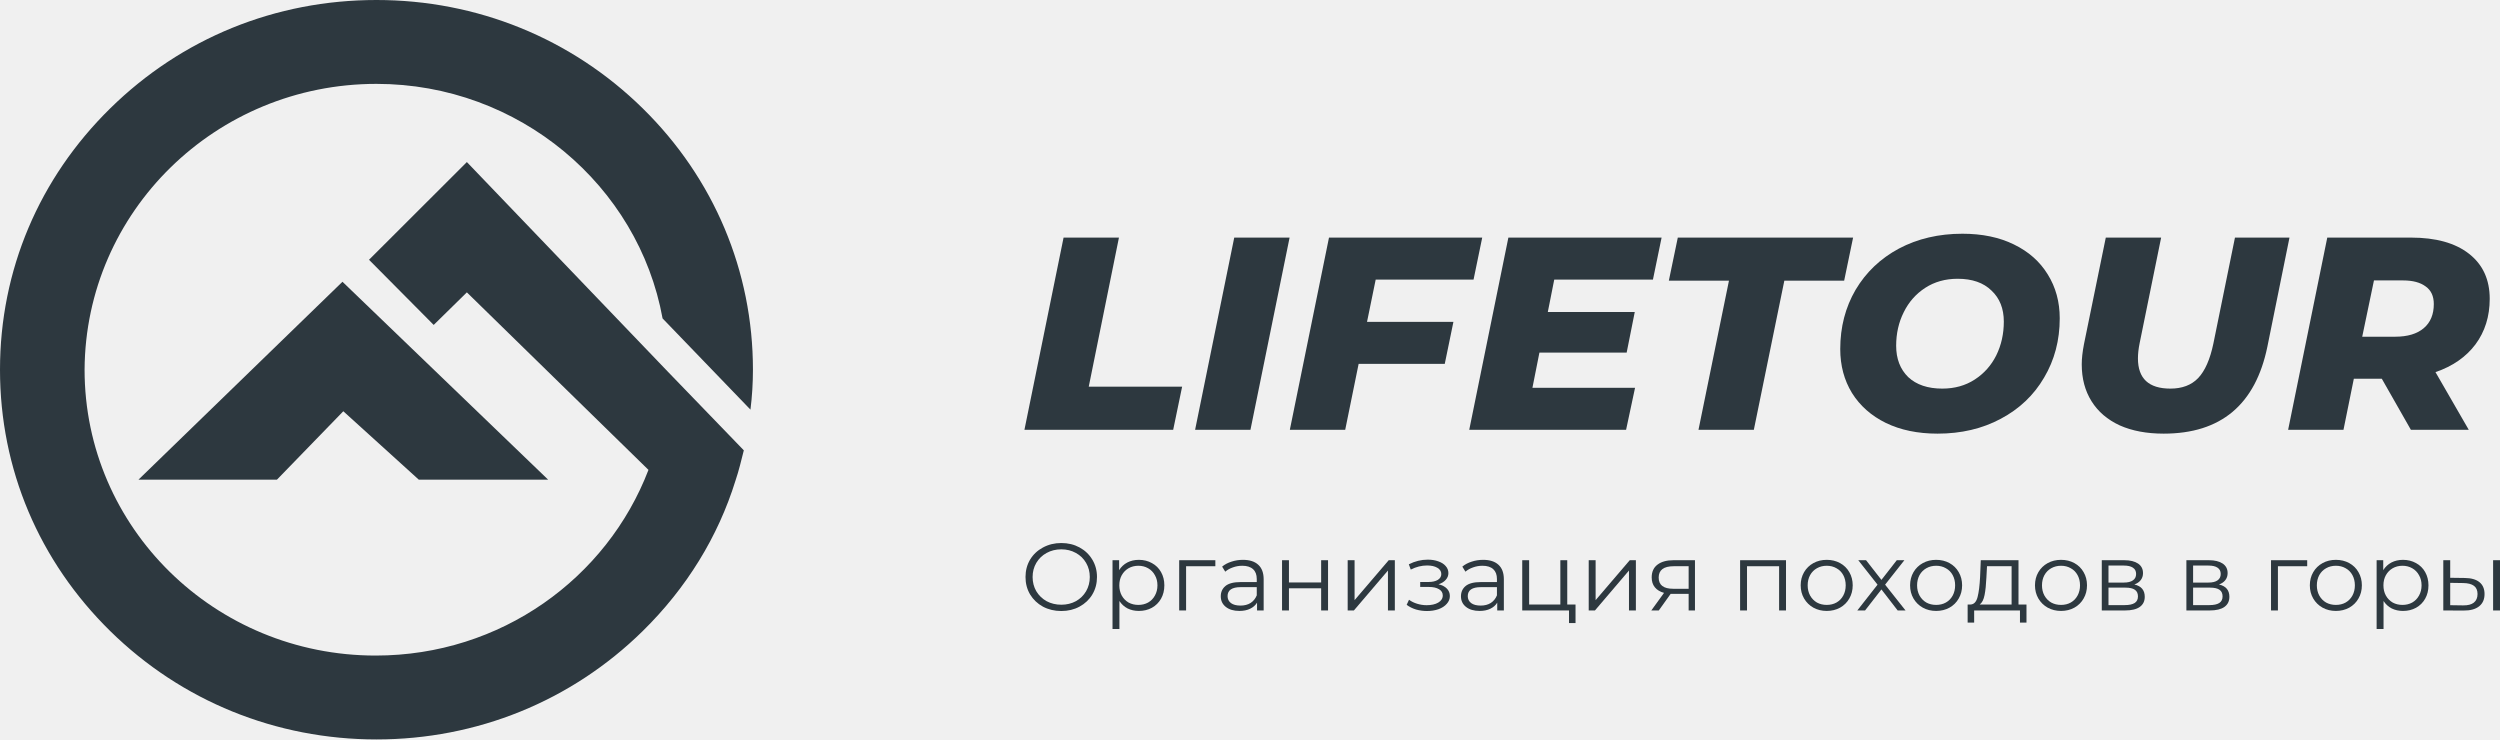
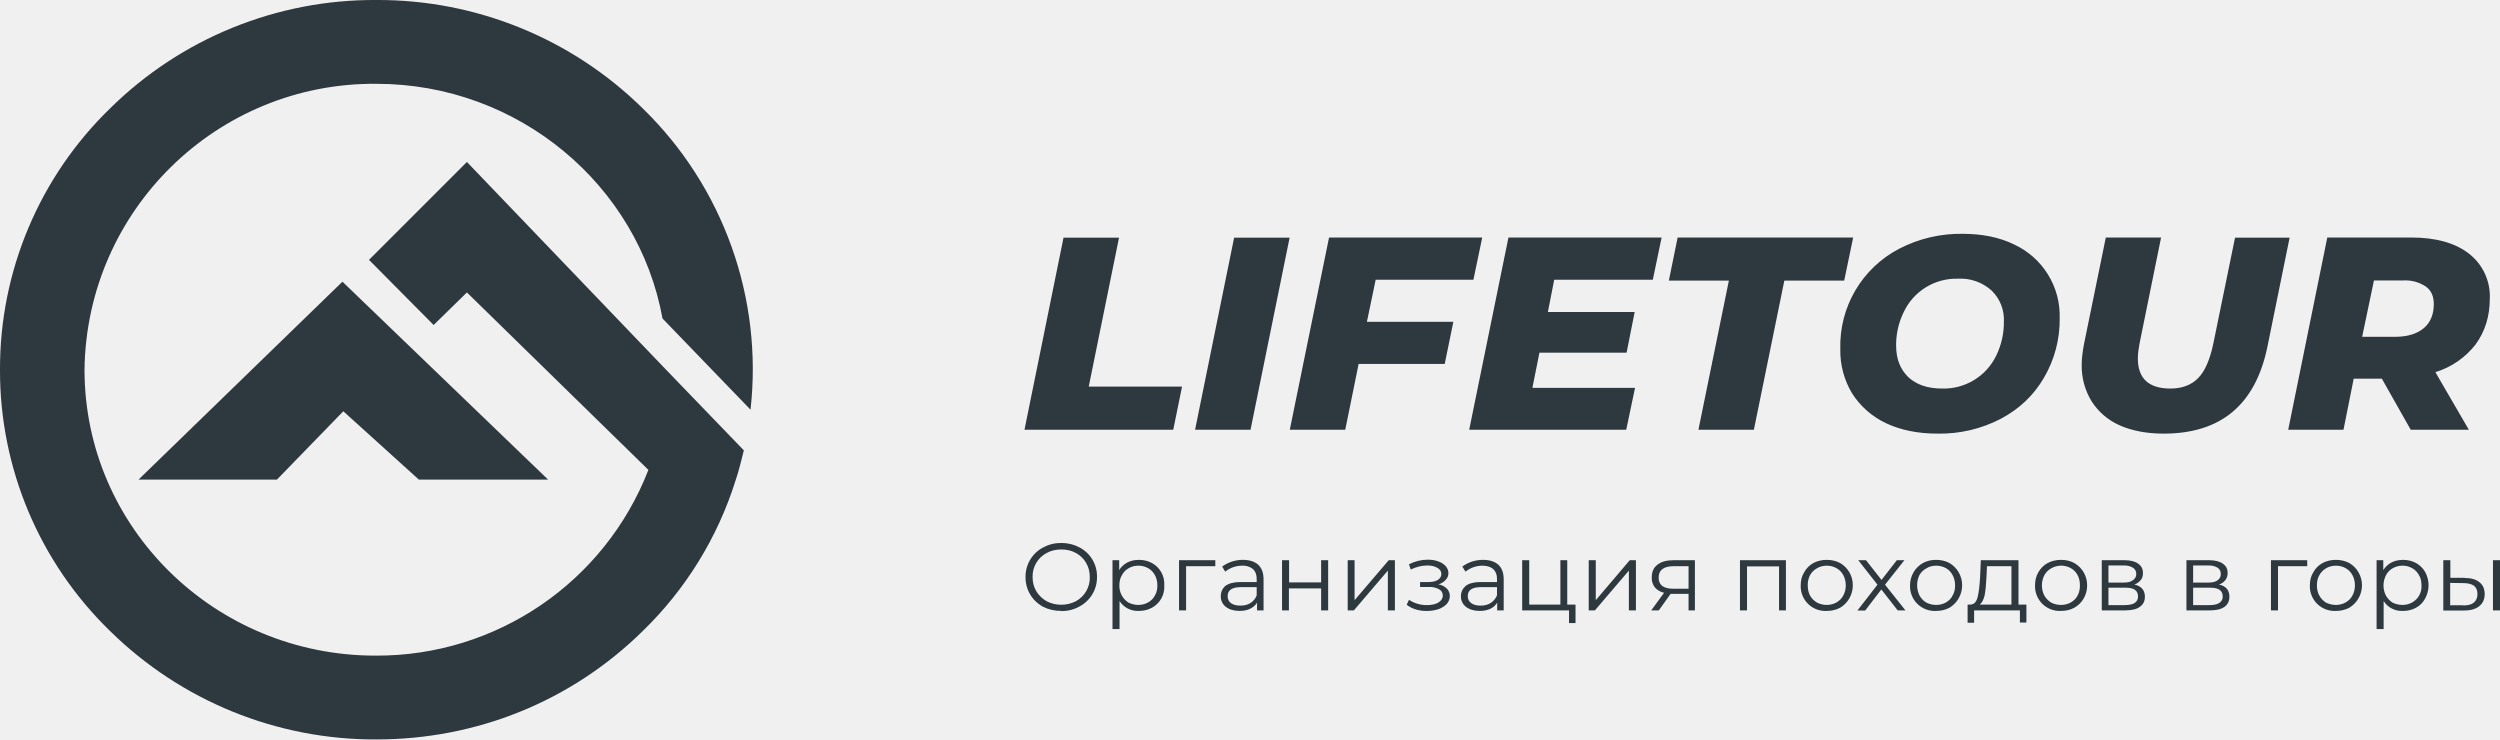
- <svg xmlns="http://www.w3.org/2000/svg" width="142" height="42" viewBox="0 0 142 42" fill="none">
-   <g clip-path="url(#clip0_209_604)">
-     <path d="M15.731 27.244L19.5 23.359L23.786 27.244H31.133L19.452 16.004L7.866 27.244H15.731Z" fill="#2D383F" />
-     <path d="M26.518 9.205L20.96 14.755L24.634 18.456L26.518 16.606L36.833 26.689C34.478 32.841 28.449 37.236 21.337 37.236C12.199 37.236 4.804 29.974 4.804 21C4.851 12.026 12.246 4.764 21.384 4.764C29.485 4.764 36.268 10.546 37.634 18.086L42.626 23.267C42.72 22.526 42.767 21.74 42.767 21C42.767 15.403 40.554 10.13 36.503 6.152C32.453 2.174 27.083 0 21.384 0C15.637 0 10.315 2.174 6.264 6.152C2.214 10.13 0 15.357 0 21C0 26.643 2.214 31.87 6.264 35.848C10.315 39.826 15.685 42 21.384 42C27.083 42 32.453 39.826 36.503 35.848C38.999 33.397 40.789 30.482 41.778 27.291C41.967 26.736 42.108 26.134 42.249 25.579L37.916 21.093L26.518 9.205Z" fill="#2D383F" />
-     <path d="M60.411 13.495H63.556L61.841 21.963H67.145L66.637 24.412H58.188L60.411 13.495Z" fill="#2D383F" />
-     <path d="M70.105 13.495H73.249L71.026 24.412H67.882L70.105 13.495Z" fill="#2D383F" />
-     <path d="M78.139 15.881L77.647 18.283H82.554L82.062 20.669H77.17L76.408 24.412H73.263L75.487 13.495H84.19L83.698 15.881H78.139Z" fill="#2D383F" />
-     <path d="M88.281 15.881L87.916 17.721H92.855L92.394 20.029H87.439L87.042 22.026H92.871L92.362 24.412H83.453L85.676 13.495H94.379L93.887 15.881H88.281Z" fill="#2D383F" />
-     <path d="M98.205 15.943H94.79L95.299 13.495H105.256L104.748 15.943H101.35L99.618 24.412H96.474L98.205 15.943Z" fill="#2D383F" />
-     <path d="M110.053 24.631C108.93 24.631 107.951 24.428 107.115 24.022C106.289 23.617 105.648 23.05 105.193 22.322C104.748 21.594 104.526 20.762 104.526 19.827C104.526 18.579 104.817 17.456 105.399 16.458C105.992 15.46 106.813 14.68 107.861 14.118C108.92 13.557 110.122 13.276 111.466 13.276C112.588 13.276 113.563 13.479 114.388 13.884C115.225 14.29 115.865 14.857 116.31 15.584C116.765 16.312 116.993 17.144 116.993 18.08C116.993 19.328 116.697 20.451 116.104 21.449C115.521 22.447 114.701 23.227 113.642 23.788C112.594 24.35 111.397 24.631 110.053 24.631ZM110.323 22.073C111.021 22.073 111.636 21.901 112.165 21.558C112.694 21.215 113.102 20.757 113.388 20.185C113.674 19.603 113.817 18.964 113.817 18.267C113.817 17.529 113.584 16.941 113.118 16.505C112.663 16.058 112.022 15.834 111.196 15.834C110.497 15.834 109.883 16.006 109.354 16.349C108.825 16.692 108.417 17.154 108.131 17.737C107.845 18.309 107.702 18.943 107.702 19.64C107.702 20.378 107.93 20.971 108.385 21.418C108.851 21.854 109.497 22.073 110.323 22.073Z" fill="#2D383F" />
-     <path d="M122.896 24.631C121.933 24.631 121.102 24.474 120.403 24.163C119.704 23.84 119.169 23.383 118.799 22.79C118.428 22.197 118.243 21.501 118.243 20.7C118.243 20.367 118.285 19.983 118.37 19.546L119.609 13.495H122.753L121.53 19.499C121.467 19.811 121.435 20.097 121.435 20.357C121.435 21.501 122.049 22.073 123.277 22.073C123.944 22.073 124.469 21.875 124.85 21.48C125.241 21.074 125.533 20.414 125.723 19.499L126.946 13.495H130.043L128.788 19.686C128.111 22.982 126.147 24.631 122.896 24.631Z" fill="#2D383F" />
-     <path d="M141.416 16.973C141.416 17.971 141.146 18.834 140.606 19.562C140.066 20.279 139.309 20.804 138.335 21.137L140.225 24.412H136.938L135.286 21.511H133.698L133.11 24.412H129.966L132.189 13.495H136.938C138.357 13.495 139.458 13.801 140.241 14.415C141.025 15.028 141.416 15.881 141.416 16.973ZM138.24 17.269C138.24 16.822 138.087 16.489 137.779 16.271C137.472 16.042 137.044 15.928 136.493 15.928H134.841L134.174 19.125H136.048C136.747 19.125 137.287 18.964 137.668 18.641C138.049 18.319 138.24 17.861 138.24 17.269Z" fill="#2D383F" />
-     <path d="M60.282 34.706C59.899 34.706 59.551 34.623 59.238 34.457C58.928 34.287 58.685 34.055 58.508 33.762C58.335 33.469 58.249 33.14 58.249 32.775C58.249 32.41 58.335 32.081 58.508 31.788C58.685 31.495 58.928 31.265 59.238 31.099C59.551 30.929 59.899 30.844 60.282 30.844C60.665 30.844 61.009 30.927 61.315 31.093C61.624 31.26 61.867 31.491 62.044 31.788C62.221 32.081 62.309 32.41 62.309 32.775C62.309 33.14 62.221 33.471 62.044 33.768C61.867 34.061 61.624 34.29 61.315 34.457C61.009 34.623 60.665 34.706 60.282 34.706ZM60.282 34.348C60.587 34.348 60.864 34.281 61.11 34.148C61.357 34.01 61.55 33.822 61.69 33.583C61.83 33.341 61.9 33.072 61.9 32.775C61.9 32.478 61.83 32.211 61.69 31.972C61.55 31.73 61.357 31.542 61.11 31.408C60.864 31.27 60.587 31.202 60.282 31.202C59.976 31.202 59.698 31.27 59.447 31.408C59.201 31.542 59.006 31.73 58.862 31.972C58.722 32.211 58.652 32.478 58.652 32.775C58.652 33.072 58.722 33.341 58.862 33.583C59.006 33.822 59.201 34.01 59.447 34.148C59.698 34.281 59.976 34.348 60.282 34.348Z" fill="#2D383F" />
-     <path d="M64.688 31.799C64.96 31.799 65.207 31.86 65.428 31.983C65.649 32.102 65.822 32.272 65.947 32.493C66.072 32.714 66.135 32.965 66.135 33.247C66.135 33.533 66.072 33.786 65.947 34.007C65.822 34.227 65.649 34.399 65.428 34.522C65.21 34.641 64.964 34.701 64.688 34.701C64.452 34.701 64.238 34.654 64.047 34.56C63.859 34.462 63.704 34.321 63.583 34.137V35.726H63.191V31.82H63.566V32.384C63.684 32.196 63.839 32.052 64.03 31.95C64.225 31.849 64.445 31.799 64.688 31.799ZM64.66 34.359C64.862 34.359 65.047 34.314 65.212 34.224C65.378 34.129 65.507 33.997 65.599 33.827C65.695 33.657 65.743 33.464 65.743 33.247C65.743 33.03 65.695 32.838 65.599 32.672C65.507 32.502 65.378 32.37 65.212 32.276C65.047 32.182 64.862 32.135 64.66 32.135C64.454 32.135 64.268 32.182 64.102 32.276C63.94 32.37 63.811 32.502 63.715 32.672C63.623 32.838 63.577 33.03 63.577 33.247C63.577 33.464 63.623 33.657 63.715 33.827C63.811 33.997 63.94 34.129 64.102 34.224C64.268 34.314 64.454 34.359 64.66 34.359Z" fill="#2D383F" />
-     <path d="M69.032 32.162H67.37V34.674H66.978V31.82H69.032V32.162Z" fill="#2D383F" />
-     <path d="M70.599 31.799C70.978 31.799 71.269 31.892 71.472 32.081C71.674 32.265 71.776 32.54 71.776 32.905V34.674H71.4V34.229C71.312 34.377 71.181 34.493 71.008 34.576C70.839 34.659 70.636 34.701 70.4 34.701C70.076 34.701 69.819 34.625 69.627 34.473C69.436 34.321 69.34 34.12 69.34 33.871C69.34 33.629 69.428 33.433 69.605 33.285C69.785 33.137 70.071 33.062 70.461 33.062H71.384V32.889C71.384 32.643 71.314 32.457 71.174 32.33C71.034 32.2 70.829 32.135 70.561 32.135C70.376 32.135 70.2 32.166 70.03 32.227C69.861 32.285 69.715 32.366 69.594 32.471L69.417 32.184C69.564 32.061 69.741 31.967 69.947 31.902C70.154 31.833 70.371 31.799 70.599 31.799ZM70.461 34.397C70.682 34.397 70.872 34.348 71.03 34.251C71.188 34.149 71.306 34.005 71.384 33.817V33.35H70.472C69.975 33.35 69.726 33.52 69.726 33.86C69.726 34.026 69.791 34.158 69.92 34.256C70.049 34.35 70.229 34.397 70.461 34.397Z" fill="#2D383F" />
-     <path d="M72.82 31.82H73.212V33.084H75.041V31.82H75.433V34.674H75.041V33.415H73.212V34.674H72.82V31.82Z" fill="#2D383F" />
-     <path d="M76.548 31.82H76.94V34.088L78.879 31.82H79.227V34.674H78.835V32.406L76.901 34.674H76.548V31.82Z" fill="#2D383F" />
-     <path d="M81.706 33.187C81.912 33.234 82.07 33.316 82.181 33.431C82.295 33.547 82.352 33.688 82.352 33.855C82.352 34.021 82.293 34.169 82.175 34.299C82.061 34.43 81.904 34.531 81.706 34.603C81.507 34.672 81.288 34.706 81.048 34.706C80.838 34.706 80.632 34.677 80.43 34.62C80.227 34.558 80.05 34.469 79.899 34.354L80.032 34.066C80.164 34.164 80.319 34.24 80.496 34.294C80.673 34.348 80.851 34.375 81.032 34.375C81.3 34.375 81.52 34.327 81.689 34.229C81.862 34.128 81.949 33.992 81.949 33.822C81.949 33.67 81.879 33.553 81.739 33.469C81.599 33.383 81.407 33.339 81.164 33.339H80.667V33.057H81.142C81.359 33.057 81.534 33.017 81.667 32.938C81.799 32.855 81.866 32.744 81.866 32.607C81.866 32.455 81.79 32.336 81.639 32.249C81.492 32.162 81.299 32.119 81.059 32.119C80.746 32.119 80.437 32.196 80.131 32.352L80.021 32.053C80.367 31.876 80.726 31.788 81.098 31.788C81.319 31.788 81.518 31.82 81.695 31.885C81.875 31.947 82.015 32.035 82.114 32.151C82.218 32.267 82.269 32.401 82.269 32.553C82.269 32.697 82.218 32.826 82.114 32.938C82.015 33.05 81.879 33.133 81.706 33.187Z" fill="#2D383F" />
-     <path d="M84.242 31.799C84.621 31.799 84.912 31.892 85.115 32.081C85.317 32.265 85.419 32.54 85.419 32.905V34.674H85.043V34.229C84.955 34.377 84.824 34.493 84.651 34.576C84.481 34.659 84.279 34.701 84.043 34.701C83.719 34.701 83.461 34.625 83.27 34.473C83.078 34.321 82.983 34.12 82.983 33.871C82.983 33.629 83.071 33.433 83.248 33.285C83.428 33.137 83.714 33.062 84.104 33.062H85.026V32.889C85.026 32.643 84.957 32.457 84.817 32.33C84.677 32.2 84.472 32.135 84.203 32.135C84.019 32.135 83.843 32.166 83.673 32.227C83.504 32.285 83.358 32.366 83.237 32.471L83.06 32.184C83.207 32.061 83.384 31.967 83.59 31.902C83.796 31.833 84.014 31.799 84.242 31.799ZM84.104 34.397C84.325 34.397 84.515 34.348 84.673 34.251C84.831 34.149 84.949 34.005 85.026 33.817V33.35H84.115C83.618 33.35 83.369 33.52 83.369 33.86C83.369 34.026 83.434 34.158 83.563 34.256C83.692 34.35 83.872 34.397 84.104 34.397Z" fill="#2D383F" />
-     <path d="M89.49 34.337V35.39H89.12V34.674H86.463V31.82H86.855V34.337H88.628V31.82H89.02V34.337H89.49Z" fill="#2D383F" />
-     <path d="M90.239 31.82H90.631V34.088L92.57 31.82H92.918V34.674H92.526V32.406L90.593 34.674H90.239V31.82Z" fill="#2D383F" />
-     <path d="M96.274 31.82V34.674H95.915V33.73H94.893L94.219 34.674H93.794L94.517 33.675C94.293 33.614 94.12 33.509 93.998 33.361C93.876 33.213 93.816 33.025 93.816 32.797C93.816 32.478 93.926 32.236 94.147 32.07C94.368 31.903 94.67 31.82 95.053 31.82H96.274ZM94.213 32.808C94.213 33.231 94.488 33.442 95.037 33.442H95.915V32.162H95.064C94.497 32.162 94.213 32.377 94.213 32.808Z" fill="#2D383F" />
-     <path d="M101.445 31.82V34.674H101.053V32.162H99.23V34.674H98.838V31.82H101.445Z" fill="#2D383F" />
-     <path d="M103.759 34.701C103.479 34.701 103.227 34.639 103.002 34.516C102.778 34.39 102.601 34.216 102.472 33.996C102.343 33.775 102.279 33.525 102.279 33.247C102.279 32.968 102.343 32.719 102.472 32.498C102.601 32.278 102.778 32.106 103.002 31.983C103.227 31.86 103.479 31.799 103.759 31.799C104.039 31.799 104.291 31.86 104.516 31.983C104.74 32.106 104.915 32.278 105.041 32.498C105.169 32.719 105.234 32.968 105.234 33.247C105.234 33.525 105.169 33.775 105.041 33.996C104.915 34.216 104.74 34.39 104.516 34.516C104.291 34.639 104.039 34.701 103.759 34.701ZM103.759 34.359C103.965 34.359 104.149 34.314 104.311 34.224C104.477 34.129 104.606 33.997 104.698 33.827C104.79 33.657 104.836 33.464 104.836 33.247C104.836 33.03 104.79 32.837 104.698 32.666C104.606 32.496 104.477 32.366 104.311 32.276C104.149 32.182 103.965 32.135 103.759 32.135C103.553 32.135 103.367 32.182 103.201 32.276C103.039 32.366 102.91 32.496 102.814 32.666C102.722 32.837 102.676 33.03 102.676 33.247C102.676 33.464 102.722 33.657 102.814 33.827C102.91 33.997 103.039 34.129 103.201 34.224C103.367 34.314 103.553 34.359 103.759 34.359Z" fill="#2D383F" />
-     <path d="M107.787 34.674L106.865 33.48L105.936 34.674H105.495L106.644 33.209L105.55 31.82H105.992L106.865 32.938L107.737 31.82H108.168L107.074 33.209L108.234 34.674H107.787Z" fill="#2D383F" />
-     <path d="M109.974 34.701C109.694 34.701 109.441 34.639 109.217 34.516C108.992 34.39 108.815 34.216 108.686 33.996C108.558 33.775 108.493 33.525 108.493 33.247C108.493 32.968 108.558 32.719 108.686 32.498C108.815 32.278 108.992 32.106 109.217 31.983C109.441 31.86 109.694 31.799 109.974 31.799C110.253 31.799 110.506 31.86 110.73 31.983C110.955 32.106 111.13 32.278 111.255 32.498C111.384 32.719 111.448 32.968 111.448 33.247C111.448 33.525 111.384 33.775 111.255 33.996C111.13 34.216 110.955 34.39 110.73 34.516C110.506 34.639 110.253 34.701 109.974 34.701ZM109.974 34.359C110.18 34.359 110.364 34.314 110.526 34.224C110.692 34.129 110.821 33.997 110.913 33.827C111.005 33.657 111.051 33.464 111.051 33.247C111.051 33.03 111.005 32.837 110.913 32.666C110.821 32.496 110.692 32.366 110.526 32.276C110.364 32.182 110.18 32.135 109.974 32.135C109.767 32.135 109.581 32.182 109.416 32.276C109.254 32.366 109.125 32.496 109.029 32.666C108.937 32.837 108.891 33.03 108.891 33.247C108.891 33.464 108.937 33.657 109.029 33.827C109.125 33.997 109.254 34.129 109.416 34.224C109.581 34.314 109.767 34.359 109.974 34.359Z" fill="#2D383F" />
-     <path d="M115.104 34.337V35.363H114.734V34.674H112.132V35.363H111.762V34.337H111.928C112.123 34.327 112.256 34.185 112.326 33.914C112.396 33.643 112.444 33.263 112.469 32.775L112.508 31.82H114.651V34.337H115.104ZM112.828 32.797C112.81 33.202 112.775 33.536 112.723 33.8C112.672 34.061 112.58 34.24 112.447 34.337H114.259V32.162H112.862L112.828 32.797Z" fill="#2D383F" />
-     <path d="M117.067 34.701C116.788 34.701 116.535 34.639 116.311 34.516C116.086 34.39 115.909 34.216 115.78 33.996C115.651 33.775 115.587 33.525 115.587 33.247C115.587 32.968 115.651 32.719 115.78 32.498C115.909 32.278 116.086 32.106 116.311 31.983C116.535 31.86 116.788 31.799 117.067 31.799C117.347 31.799 117.6 31.86 117.824 31.983C118.049 32.106 118.224 32.278 118.349 32.498C118.478 32.719 118.542 32.968 118.542 33.247C118.542 33.525 118.478 33.775 118.349 33.996C118.224 34.216 118.049 34.39 117.824 34.516C117.6 34.639 117.347 34.701 117.067 34.701ZM117.067 34.359C117.274 34.359 117.458 34.314 117.62 34.224C117.786 34.129 117.914 33.997 118.006 33.827C118.099 33.657 118.145 33.464 118.145 33.247C118.145 33.03 118.099 32.837 118.006 32.666C117.914 32.496 117.786 32.366 117.62 32.276C117.458 32.182 117.274 32.135 117.067 32.135C116.861 32.135 116.675 32.182 116.509 32.276C116.347 32.366 116.219 32.496 116.123 32.666C116.031 32.837 115.985 33.03 115.985 33.247C115.985 33.464 116.031 33.657 116.123 33.827C116.219 33.997 116.347 34.129 116.509 34.224C116.675 34.314 116.861 34.359 117.067 34.359Z" fill="#2D383F" />
-     <path d="M121.231 33.198C121.625 33.289 121.822 33.522 121.822 33.898C121.822 34.148 121.728 34.339 121.54 34.473C121.353 34.607 121.073 34.674 120.701 34.674H119.381V31.82H120.662C120.994 31.82 121.253 31.884 121.441 32.01C121.629 32.137 121.723 32.318 121.723 32.553C121.723 32.708 121.679 32.842 121.59 32.954C121.505 33.062 121.386 33.144 121.231 33.198ZM119.762 33.09H120.635C120.859 33.09 121.03 33.048 121.148 32.965C121.27 32.882 121.331 32.761 121.331 32.601C121.331 32.442 121.27 32.323 121.148 32.243C121.03 32.164 120.859 32.124 120.635 32.124H119.762V33.09ZM120.684 34.37C120.935 34.37 121.122 34.33 121.248 34.251C121.373 34.171 121.436 34.046 121.436 33.876C121.436 33.706 121.378 33.581 121.264 33.502C121.15 33.419 120.97 33.377 120.723 33.377H119.762V34.37H120.684Z" fill="#2D383F" />
-     <path d="M126.038 33.198C126.432 33.289 126.629 33.522 126.629 33.898C126.629 34.148 126.535 34.339 126.347 34.473C126.159 34.607 125.879 34.674 125.507 34.674H124.187V31.82H125.469C125.8 31.82 126.06 31.884 126.248 32.01C126.435 32.137 126.529 32.318 126.529 32.553C126.529 32.708 126.485 32.842 126.397 32.954C126.312 33.062 126.192 33.144 126.038 33.198ZM124.568 33.09H125.441C125.666 33.09 125.837 33.048 125.955 32.965C126.076 32.882 126.137 32.761 126.137 32.601C126.137 32.442 126.076 32.323 125.955 32.243C125.837 32.164 125.666 32.124 125.441 32.124H124.568V33.09ZM125.491 34.37C125.741 34.37 125.929 34.33 126.054 34.251C126.179 34.171 126.242 34.046 126.242 33.876C126.242 33.706 126.185 33.581 126.071 33.502C125.957 33.419 125.776 33.377 125.529 33.377H124.568V34.37H125.491Z" fill="#2D383F" />
-     <path d="M131.049 32.162H129.386V34.674H128.994V31.82H131.049V32.162Z" fill="#2D383F" />
-     <path d="M132.679 34.701C132.399 34.701 132.147 34.639 131.923 34.516C131.698 34.39 131.521 34.216 131.392 33.996C131.263 33.775 131.199 33.525 131.199 33.247C131.199 32.968 131.263 32.719 131.392 32.498C131.521 32.278 131.698 32.106 131.923 31.983C132.147 31.86 132.399 31.799 132.679 31.799C132.959 31.799 133.211 31.86 133.436 31.983C133.661 32.106 133.836 32.278 133.961 32.498C134.09 32.719 134.154 32.968 134.154 33.247C134.154 33.525 134.09 33.775 133.961 33.996C133.836 34.216 133.661 34.39 133.436 34.516C133.211 34.639 132.959 34.701 132.679 34.701ZM132.679 34.359C132.886 34.359 133.07 34.314 133.232 34.224C133.397 34.129 133.526 33.997 133.618 33.827C133.71 33.657 133.757 33.464 133.757 33.247C133.757 33.03 133.71 32.837 133.618 32.666C133.526 32.496 133.397 32.366 133.232 32.276C133.07 32.182 132.886 32.135 132.679 32.135C132.473 32.135 132.287 32.182 132.121 32.276C131.959 32.366 131.83 32.496 131.735 32.666C131.643 32.837 131.597 33.03 131.597 33.247C131.597 33.464 131.643 33.657 131.735 33.827C131.83 33.997 131.959 34.129 132.121 34.224C132.287 34.314 132.473 34.359 132.679 34.359Z" fill="#2D383F" />
-     <path d="M136.49 31.799C136.762 31.799 137.009 31.86 137.23 31.983C137.451 32.102 137.624 32.272 137.749 32.493C137.874 32.714 137.937 32.965 137.937 33.247C137.937 33.533 137.874 33.786 137.749 34.007C137.624 34.227 137.451 34.399 137.23 34.522C137.012 34.641 136.766 34.701 136.49 34.701C136.254 34.701 136.04 34.654 135.849 34.56C135.661 34.462 135.506 34.321 135.385 34.137V35.726H134.992V31.82H135.368V32.384C135.486 32.196 135.641 32.052 135.832 31.95C136.027 31.849 136.246 31.799 136.49 31.799ZM136.462 34.359C136.664 34.359 136.849 34.314 137.014 34.224C137.18 34.129 137.309 33.997 137.401 33.827C137.497 33.657 137.545 33.464 137.545 33.247C137.545 33.03 137.497 32.838 137.401 32.672C137.309 32.502 137.18 32.37 137.014 32.276C136.849 32.182 136.664 32.135 136.462 32.135C136.256 32.135 136.07 32.182 135.904 32.276C135.742 32.37 135.613 32.502 135.517 32.672C135.425 32.838 135.379 33.03 135.379 33.247C135.379 33.464 135.425 33.657 135.517 33.827C135.613 33.997 135.742 34.129 135.904 34.224C136.07 34.314 136.256 34.359 136.462 34.359Z" fill="#2D383F" />
-     <path d="M140 32.829C140.365 32.833 140.643 32.912 140.834 33.068C141.026 33.224 141.122 33.448 141.122 33.741C141.122 34.044 141.019 34.278 140.812 34.44C140.606 34.603 140.311 34.683 139.928 34.679L138.779 34.674V31.82H139.172V32.818L140 32.829ZM141.608 31.82H142V34.674H141.608V31.82ZM139.906 34.386C140.175 34.39 140.378 34.337 140.514 34.229C140.654 34.117 140.724 33.954 140.724 33.741C140.724 33.531 140.656 33.375 140.52 33.274C140.383 33.173 140.179 33.12 139.906 33.117L139.172 33.106V34.375L139.906 34.386Z" fill="#2D383F" />
+ <svg xmlns="http://www.w3.org/2000/svg" viewBox="0 0 142 42" fill="none">
+   <g clip-path="url(#a)" fill="#2D383F">
+     <path d="m15.73 27.24 3.77-3.88 4.29 3.88h7.34l-11.68-11.24-11.58 11.24h7.86Z" />
+     <path d="m26.52 9.2-5.56 5.56 3.67 3.7 1.89-1.85 10.31 10.08a16.54 16.54 0 0 1-15.5 10.55c-9.13 0-16.53-7.27-16.53-16.24a16.45 16.45 0 0 1 16.58-16.24c8.1 0 14.89 5.79 16.25 13.33l5 5.18a20.67 20.67 0 0 0-6.12-17.11 21.43 21.43 0 0 0-15.13-6.16 21.35 21.35 0 0 0-15.12 6.15 20.59 20.59 0 0 0-6.26 14.85 20.6 20.6 0 0 0 6.26 14.85 21.43 21.43 0 0 0 15.12 6.15c5.7 0 11.07-2.17 15.12-6.15a20.46 20.46 0 0 0 5.28-8.56c.19-.55.33-1.16.47-1.71l-4.33-4.49-11.4-11.89Zm33.89 4.3h3.15l-1.72 8.46h5.3l-.5 2.45h-8.45l2.22-10.92Zm9.69 0h3.15l-2.22 10.91h-3.15l2.22-10.92Zm8.04 2.38-.5 2.4h4.91l-.49 2.39h-4.89l-.76 3.74h-3.15l2.23-10.92h8.7l-.5 2.4h-5.55Zm10.14 0-.36 1.84h4.93l-.46 2.31h-4.95l-.4 2h5.83l-.5 2.38h-8.92l2.23-10.92h8.7l-.5 2.4h-5.6Zm9.92.06h-3.41l.5-2.45h9.97l-.51 2.45h-3.4l-1.73 8.47h-3.15l1.73-8.47Zm11.85 8.69c-1.12 0-2.1-.2-2.94-.6a4.6 4.6 0 0 1-1.92-1.7 4.69 4.69 0 0 1-.66-2.5 6.22 6.22 0 0 1 3.34-5.7 7.58 7.58 0 0 1 3.6-.85c1.12 0 2.1.2 2.92.6a4.47 4.47 0 0 1 2.6 4.2 6.5 6.5 0 0 1-.89 3.37c-.58 1-1.4 1.78-2.46 2.34a7.48 7.48 0 0 1-3.59.84Zm.27-2.56a3.31 3.31 0 0 0 3.07-1.88 4.3 4.3 0 0 0 .43-1.92 2.3 2.3 0 0 0-.7-1.77 2.63 2.63 0 0 0-1.92-.67 3.3 3.3 0 0 0-3.07 1.9 4.2 4.2 0 0 0-.43 1.91c0 .74.23 1.33.69 1.78.46.43 1.1.65 1.93.65Zm12.58 2.56c-.97 0-1.8-.16-2.5-.47a3.62 3.62 0 0 1-1.6-1.37 3.86 3.86 0 0 1-.56-2.09c0-.33.05-.72.13-1.15l1.24-6.06h3.14l-1.22 6c-.06.32-.1.6-.1.87 0 1.14.62 1.71 1.85 1.71.66 0 1.19-.2 1.57-.59.4-.4.68-1.07.87-1.98l1.23-6h3.1l-1.26 6.19c-.68 3.3-2.64 4.94-5.9 4.94Zm18.52-7.66c0 1-.27 1.86-.81 2.6a4.62 4.62 0 0 1-2.28 1.57l1.9 3.27h-3.3l-1.64-2.9h-1.6l-.58 2.9h-3.14l2.22-10.92h4.75c1.42 0 2.52.31 3.3.92a3.06 3.06 0 0 1 1.18 2.56Zm-3.18.3c0-.45-.15-.78-.46-1a2.1 2.1 0 0 0-1.29-.34h-1.65l-.67 3.2h1.88c.7 0 1.24-.17 1.62-.49.38-.32.57-.78.57-1.37Zm-77.96 17.43c-.38 0-.73-.08-1.04-.24a1.9 1.9 0 0 1-.73-.7 1.9 1.9 0 0 1-.26-.98 1.87 1.87 0 0 1 .99-1.68c.31-.17.66-.26 1.04-.26s.73.09 1.03.25a1.85 1.85 0 0 1 1 1.68 1.87 1.87 0 0 1-1 1.68c-.3.17-.65.26-1.03.26Zm0-.35c.3 0 .58-.07.83-.2a1.51 1.51 0 0 0 .79-1.38c0-.3-.07-.56-.21-.8a1.46 1.46 0 0 0-.58-.56c-.25-.14-.52-.2-.83-.2-.3 0-.58.06-.83.2a1.5 1.5 0 0 0-.8 1.36c0 .3.07.57.21.81.15.24.34.43.59.57.25.13.53.2.83.2Zm4.41-2.55c.27 0 .52.06.74.18a1.34 1.34 0 0 1 .7 1.27 1.34 1.34 0 0 1-.7 1.27c-.22.12-.47.18-.74.18a1.23 1.23 0 0 1-1.1-.56v1.59h-.4v-3.91h.38v.56c.11-.18.27-.33.46-.43.2-.1.41-.15.66-.15Zm-.03 2.56c.2 0 .39-.05.55-.14.17-.1.3-.22.39-.4.1-.16.14-.36.14-.57 0-.22-.05-.41-.14-.58a.99.99 0 0 0-.39-.4 1.1 1.1 0 0 0-.55-.14c-.2 0-.4.05-.56.15a.92.92 0 0 0-.38.4c-.1.16-.14.35-.14.57a1.12 1.12 0 0 0 .52.98c.17.08.35.13.56.13Zm4.37-2.2h-1.66v2.51h-.4v-2.85h2.06v.34Zm1.57-.36c.38 0 .67.1.87.28.2.19.3.46.3.83v1.76h-.37v-.44a.9.9 0 0 1-.4.35c-.16.08-.36.12-.6.12-.32 0-.58-.08-.77-.23a.73.73 0 0 1-.29-.6c0-.24.09-.44.26-.59.19-.14.47-.22.86-.22h.92v-.17c0-.25-.07-.43-.2-.56a.9.9 0 0 0-.62-.2 1.54 1.54 0 0 0-.97.34l-.17-.29a1.97 1.97 0 0 1 1.18-.38Zm-.14 2.6c.22 0 .41-.05.57-.15.16-.1.28-.25.35-.43v-.47h-.9c-.5 0-.75.17-.75.51 0 .17.06.3.19.4.13.09.3.14.54.14Zm2.36-2.58h.4v1.26h1.82v-1.26h.4v2.85h-.4v-1.25h-1.83v1.25h-.39v-2.85Zm3.73 0h.39v2.27l1.94-2.27h.35v2.85h-.4v-2.26l-1.93 2.26h-.35v-2.85Zm5.15 1.37a.9.9 0 0 1 .48.24.6.6 0 0 1 .17.42c0 .17-.06.32-.17.45-.12.13-.28.23-.47.3a2.24 2.24 0 0 1-1.28.02c-.2-.06-.38-.15-.53-.27l.13-.28a1.82 1.82 0 0 0 1 .3c.27 0 .49-.04.66-.14.17-.1.26-.24.26-.4a.39.39 0 0 0-.21-.36 1.09 1.09 0 0 0-.58-.13h-.5v-.28h.48c.22 0 .4-.04.53-.12.13-.09.2-.2.2-.33 0-.16-.08-.27-.23-.36a1.13 1.13 0 0 0-.58-.13c-.31 0-.62.08-.93.23l-.1-.3c.34-.17.7-.26 1.07-.26.22 0 .42.03.6.1a1 1 0 0 1 .41.26c.1.12.16.25.16.4 0 .15-.05.28-.16.39-.1.11-.23.2-.4.25Zm2.54-1.39c.38 0 .67.1.87.28.2.19.3.46.3.83v1.76h-.37v-.44a.9.9 0 0 1-.39.35 1.4 1.4 0 0 1-.6.12c-.33 0-.59-.08-.78-.23a.73.73 0 0 1-.29-.6c0-.24.1-.44.27-.59.18-.14.46-.22.85-.22h.93v-.17c0-.25-.07-.43-.21-.56-.14-.13-.35-.2-.62-.2a1.54 1.54 0 0 0-.96.34l-.18-.29a1.97 1.97 0 0 1 1.18-.38Zm-.14 2.6c.23 0 .41-.05.57-.15.16-.1.28-.25.36-.43v-.47h-.92c-.5 0-.74.17-.74.51 0 .17.06.3.2.4.12.09.3.14.53.14Zm5.39-.06v1.05h-.37v-.72h-2.66v-2.85h.4v2.52h1.77v-2.52h.39v2.52h.47Zm.75-2.52h.4v2.27l1.93-2.27h.35v2.85h-.4v-2.26l-1.93 2.26h-.35v-2.85Zm6.03 0v2.85h-.36v-.94h-1.02l-.67.94h-.43l.73-1a.98.98 0 0 1-.52-.3.86.86 0 0 1-.18-.57c0-.32.1-.56.33-.73.22-.17.52-.25.9-.25h1.22Zm-2.06.99c0 .42.28.63.83.63h.87v-1.28h-.85c-.56 0-.85.22-.85.65Zm7.23-.99v2.85h-.39v-2.5h-1.82v2.5h-.4v-2.85h2.61Zm2.32 2.88a1.4 1.4 0 0 1-1.48-1.45c0-.28.06-.53.2-.75.12-.22.3-.4.52-.52.23-.12.48-.18.76-.18s.53.06.76.18a1.45 1.45 0 0 1 .72 1.27 1.48 1.48 0 0 1-.72 1.27 1.6 1.6 0 0 1-.76.18Zm0-.34c.2 0 .39-.05.55-.14.17-.1.3-.22.39-.4.09-.16.14-.36.14-.57 0-.22-.05-.41-.14-.58a.95.95 0 0 0-.39-.4 1.1 1.1 0 0 0-.55-.14c-.2 0-.4.05-.56.15a1 1 0 0 0-.39.39 1.2 1.2 0 0 0-.13.58c0 .21.04.4.13.58.1.17.23.3.4.4.16.08.34.13.55.13Zm4.03.31-.93-1.19-.92 1.2h-.44l1.14-1.47-1.09-1.39h.44l.88 1.12.87-1.12h.43l-1.1 1.39 1.16 1.46h-.44Zm2.18.03a1.4 1.4 0 0 1-1.48-1.45 1.45 1.45 0 0 1 .73-1.27c.22-.12.47-.18.75-.18s.54.06.76.18a1.46 1.46 0 0 1 .72 1.26 1.49 1.49 0 0 1-.72 1.28c-.22.12-.48.18-.76.18Zm0-.34c.21 0 .4-.05.56-.14.16-.1.3-.22.38-.4.1-.16.14-.36.14-.57 0-.22-.05-.41-.14-.58a.95.95 0 0 0-.38-.4 1.16 1.16 0 0 0-.56-.14c-.2 0-.39.05-.55.15a1 1 0 0 0-.4.39 1.34 1.34 0 0 0 .01 1.16c.1.17.22.3.39.4.16.08.35.13.55.13Zm5.13-.02v1.02h-.37v-.69h-2.6v.7h-.37v-1.03h.17c.2-.01.33-.15.4-.43.07-.27.11-.65.14-1.13l.04-.96h2.14v2.52h.45Zm-2.27-1.54c-.02.4-.05.74-.1 1-.06.26-.15.44-.28.54h1.8v-2.18h-1.39l-.03.64Zm4.24 1.9a1.4 1.4 0 0 1-1.48-1.45c0-.28.06-.53.19-.75.13-.22.3-.4.53-.52.22-.12.48-.18.76-.18s.53.06.75.18a1.45 1.45 0 0 1 .73 1.27c0 .28-.07.52-.2.75-.13.22-.3.39-.53.52-.22.12-.47.18-.75.18Zm0-.34c.2 0 .39-.05.55-.14.17-.1.3-.22.39-.4.09-.16.13-.36.13-.57 0-.22-.04-.41-.13-.58a.95.95 0 0 0-.39-.4 1.12 1.12 0 0 0-1.11.01 1 1 0 0 0-.39.39 1.27 1.27 0 0 0 0 1.16c.1.17.23.3.39.4.16.08.35.13.56.13Zm4.16-1.16c.4.09.6.32.6.7 0 .25-.1.44-.29.57-.19.14-.47.2-.84.2h-1.32v-2.85h1.28c.33 0 .6.06.78.19.19.13.28.3.28.54 0 .16-.04.3-.13.4-.09.11-.2.2-.36.25Zm-1.47-.11h.88c.22 0 .39-.04.5-.13a.4.4 0 0 0 .2-.36.4.4 0 0 0-.2-.36.92.92 0 0 0-.5-.12h-.88v.97Zm.92 1.28c.25 0 .44-.04.57-.12.12-.08.19-.2.19-.37 0-.17-.06-.3-.18-.38-.11-.08-.29-.12-.54-.12h-.96v.99h.92Zm5.36-1.17c.4.09.59.32.59.7 0 .25-.1.44-.28.57-.2.14-.47.2-.84.2h-1.32v-2.85h1.28c.33 0 .59.06.78.19.19.13.28.3.28.54 0 .16-.05.3-.13.4-.09.11-.2.2-.36.25Zm-1.47-.11h.87c.23 0 .4-.04.52-.13a.4.4 0 0 0 .18-.36.4.4 0 0 0-.19-.36.92.92 0 0 0-.5-.12h-.88v.97Zm.92 1.28c.25 0 .44-.04.56-.12a.4.4 0 0 0 .2-.37c0-.17-.06-.3-.18-.38-.11-.08-.3-.12-.54-.12h-.96v.99h.92Zm5.56-2.21h-1.66v2.51h-.4v-2.85h2.06v.34Zm1.63 2.54a1.4 1.4 0 0 1-1.48-1.45c0-.28.06-.53.2-.75.12-.22.3-.4.52-.52.23-.12.48-.18.76-.18s.53.06.76.18a1.46 1.46 0 0 1 .72 1.26 1.49 1.49 0 0 1-.72 1.28 1.6 1.6 0 0 1-.76.18Zm0-.34c.2 0 .39-.05.55-.14.17-.1.3-.22.39-.4.09-.16.14-.36.14-.57 0-.22-.05-.41-.14-.58a.95.95 0 0 0-.39-.4 1.1 1.1 0 0 0-.55-.14c-.2 0-.4.05-.56.15a.99.99 0 0 0-.38.39c-.1.17-.14.36-.14.58 0 .21.04.4.14.58.09.17.22.3.38.4.17.08.35.13.56.13Zm3.81-2.56c.27 0 .52.06.74.18.22.12.4.3.52.51a1.56 1.56 0 0 1-.01 1.52c-.12.22-.29.39-.51.51a1.5 1.5 0 0 1-.74.18 1.22 1.22 0 0 1-1.1-.56v1.59h-.4v-3.91h.38v.56c.12-.18.27-.33.46-.43.2-.1.42-.15.66-.15Zm-.03 2.56c.2 0 .39-.05.55-.14a1.03 1.03 0 0 0 .53-.97c0-.22-.04-.41-.14-.58a.98.98 0 0 0-.39-.4 1.1 1.1 0 0 0-.55-.14c-.2 0-.39.05-.56.15a.92.92 0 0 0-.38.4 1.27 1.27 0 0 0 0 1.15c.1.17.22.3.38.4.17.08.36.13.56.13Zm3.54-1.53c.37 0 .64.08.83.24.2.15.3.38.3.67 0 .3-.11.54-.32.7-.2.16-.5.24-.88.24h-1.15v-2.86h.4v1h.82Zm1.6-1.01h.4v2.85h-.4v-2.85Zm-1.7 2.57c.28 0 .48-.05.61-.16.14-.11.21-.28.21-.49 0-.2-.06-.36-.2-.47-.14-.1-.34-.15-.61-.15l-.74-.01v1.27h.74Z" />
  </g>
  <defs>
-     <clipPath id="clip0_209_604">
-       <rect width="142" height="42" fill="white" />
+     <clipPath id="a">
+       <path fill="#fff" d="M0 0h142v42h-142z" />
    </clipPath>
  </defs>
</svg>
